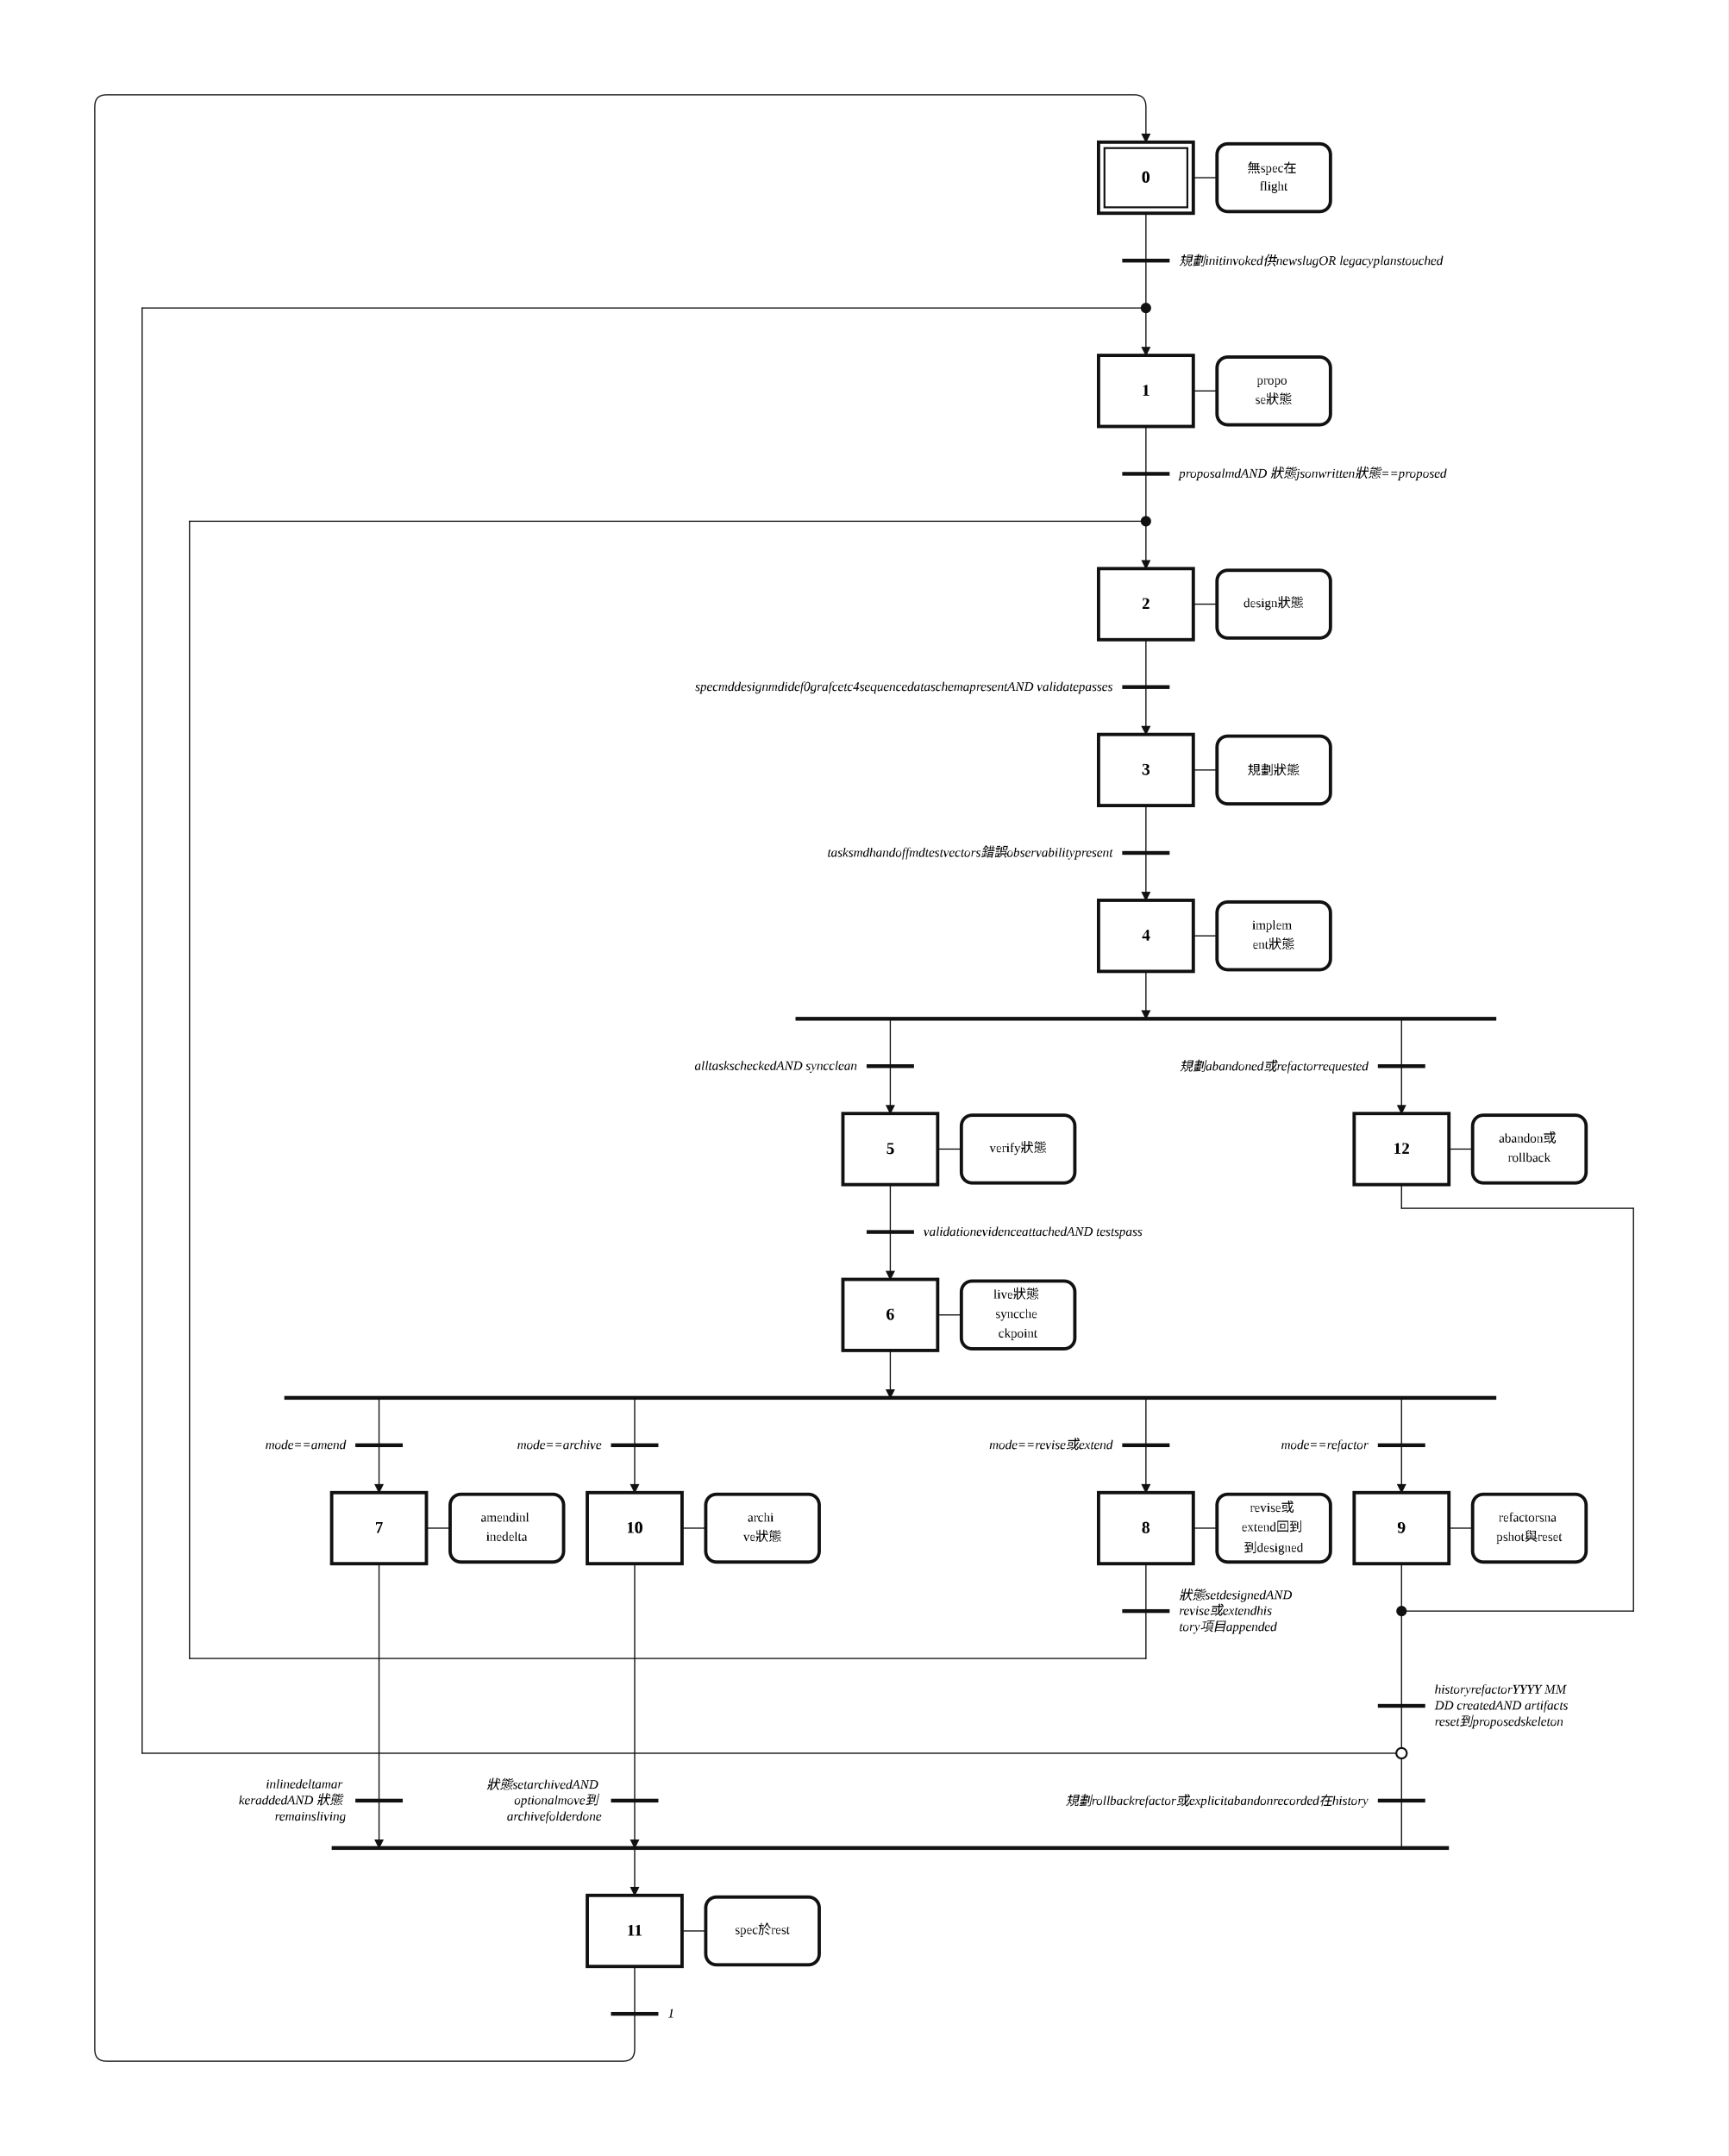
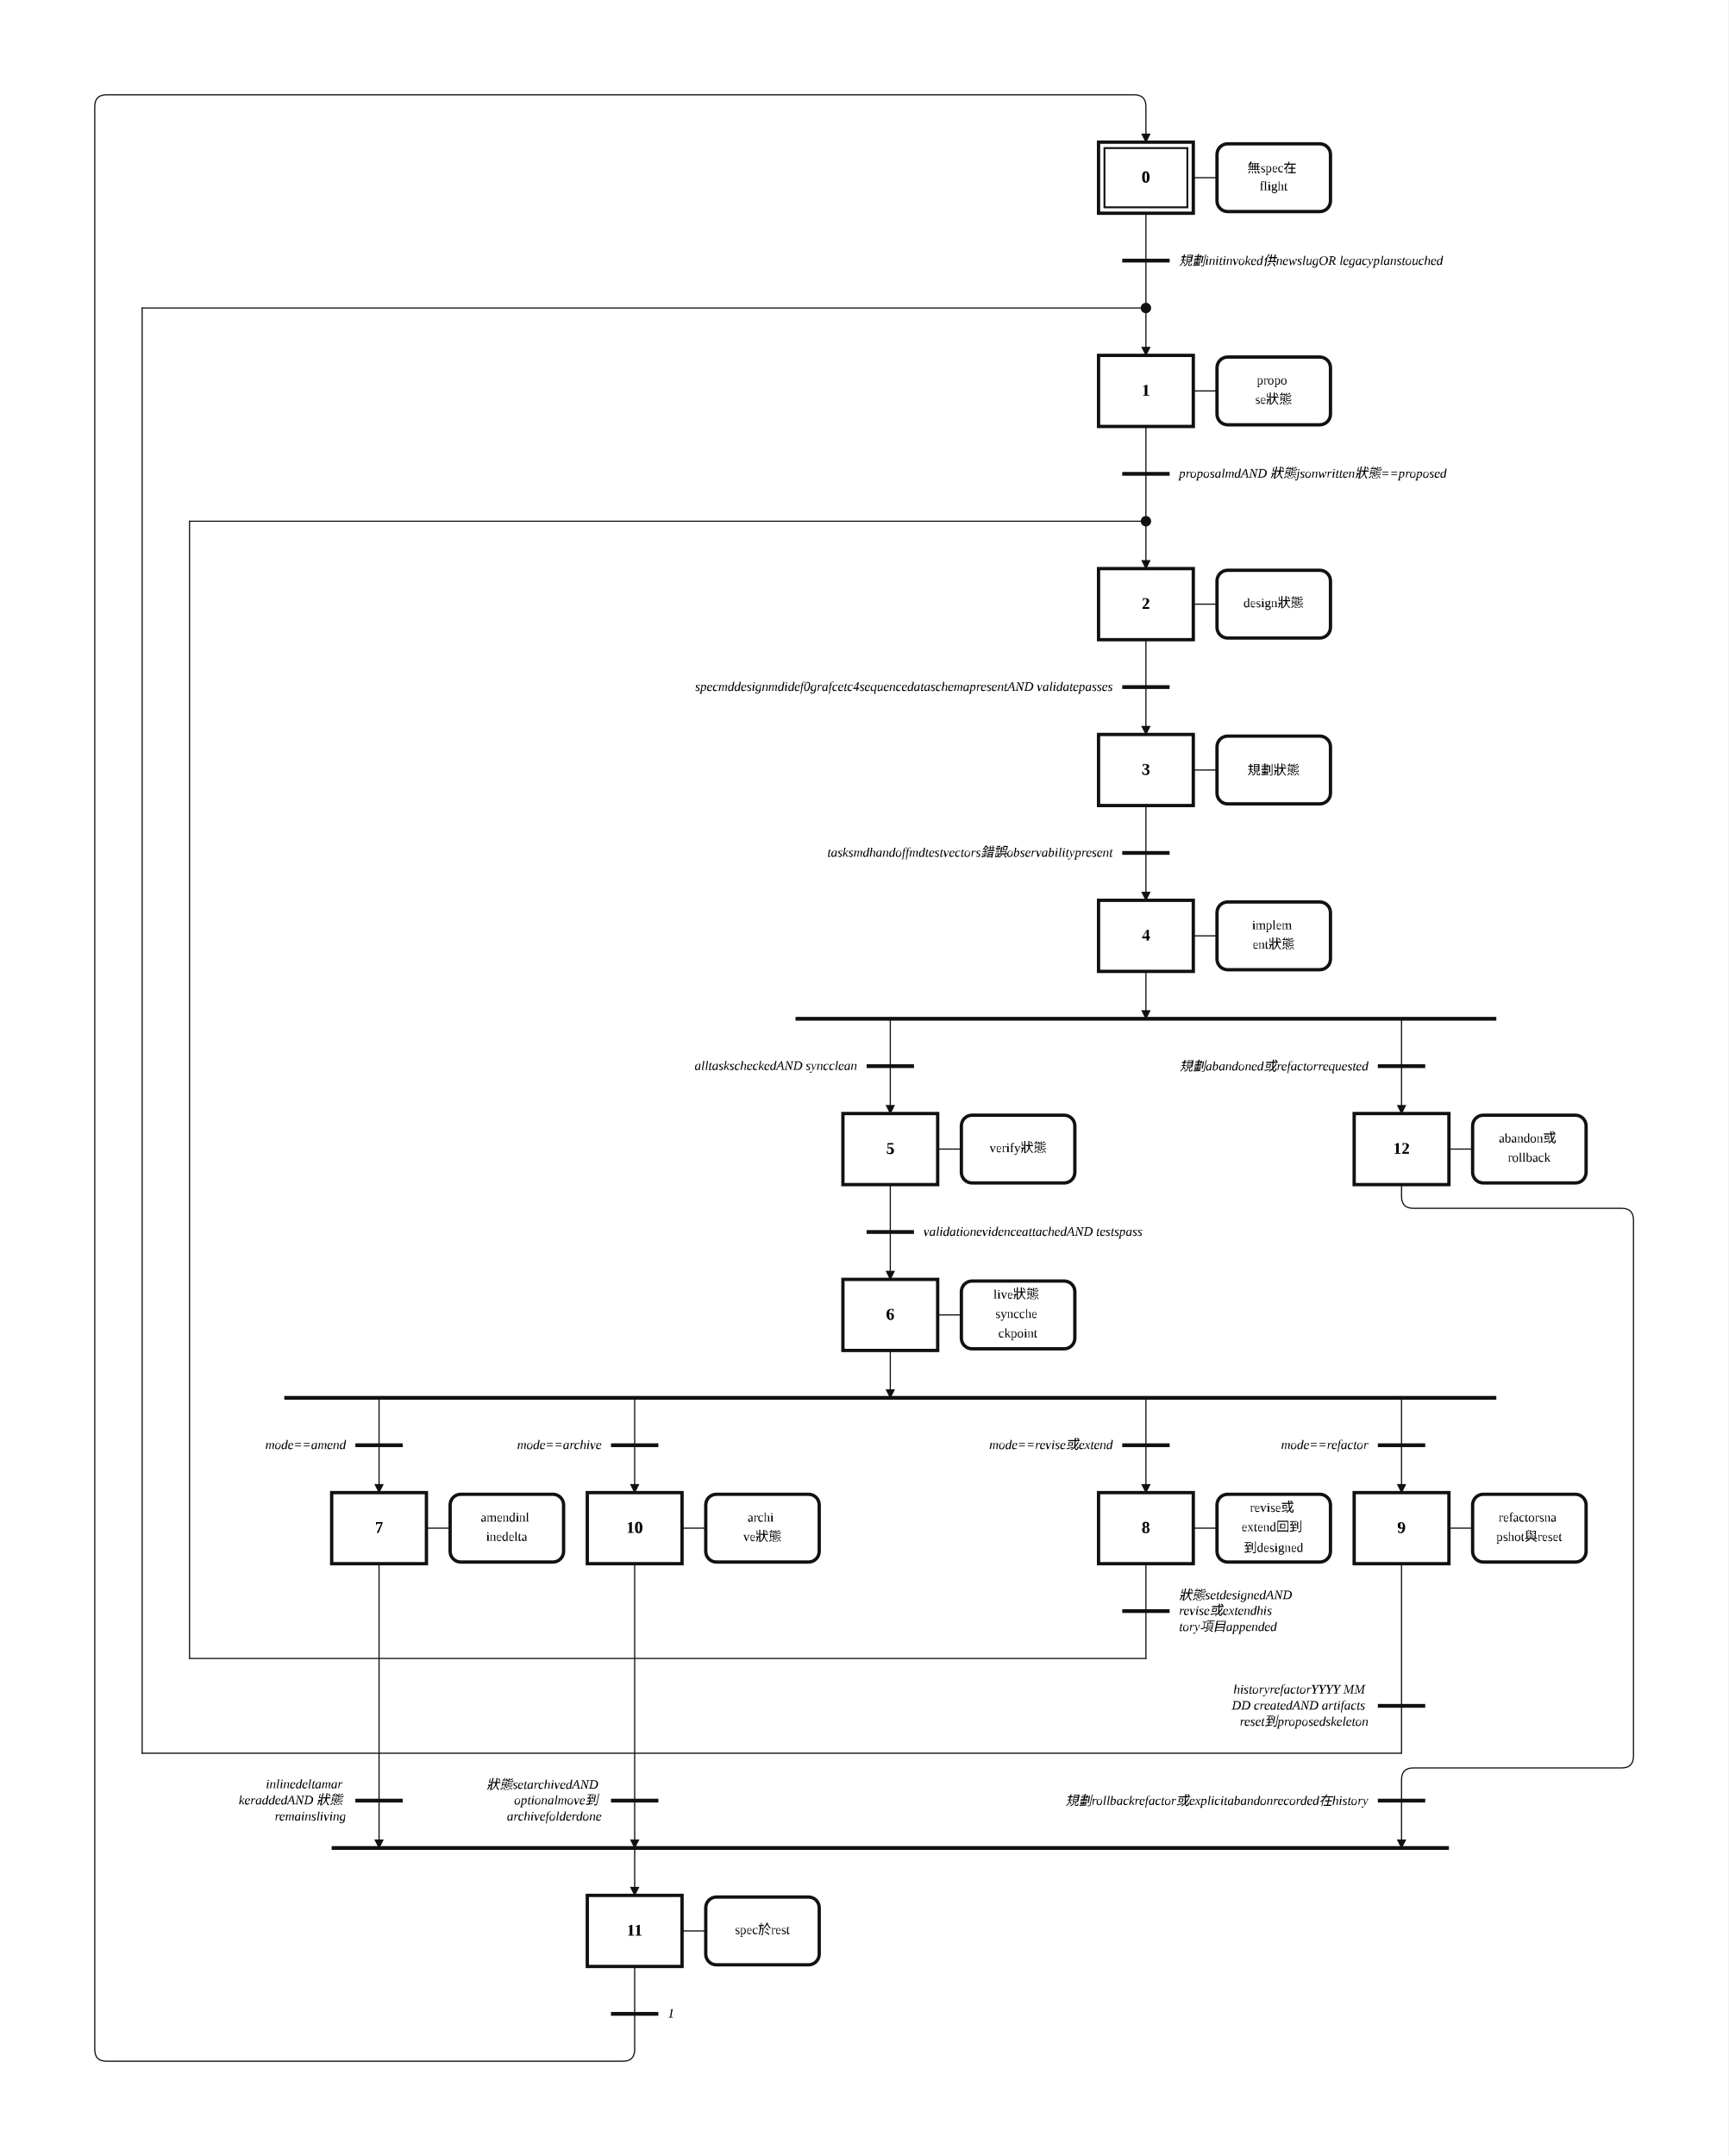
<svg xmlns="http://www.w3.org/2000/svg" width="1459" height="1820" viewBox="-26.00 -2.00 72.95 91.00" role="img">
  <style>
.step{fill:#fff;stroke:#111;stroke-width:.14}.step-inner{fill:none;stroke:#111;stroke-width:.08}
.action{fill:#fff;stroke:#111;stroke-width:.14}.gate{stroke:#111;stroke-width:.16}
.edge{fill:none;stroke:#111;stroke-width:.05;stroke-linecap:round;stroke-linejoin:round}.edge-arrow{marker-end:url(#arrow)}
.flyover-mask{stroke:#fff;stroke-width:.12;stroke-linecap:round}
.flyover{fill:none;stroke:#111;stroke-width:.05;stroke-linecap:round}
.junction{fill:#111;stroke:#111;stroke-width:0}.branch-junction{fill:#fff;stroke:#111;stroke-width:.08}
.assoc{stroke:#111;stroke-width:.05}.label{font:bold .7px 'Times New Roman', 'BiauKai', 'DFKai-SB', serif;text-anchor:middle;dominant-baseline:middle}
.action-label{font:.55px 'Times New Roman', 'BiauKai', 'DFKai-SB', serif;text-anchor:middle;dominant-baseline:middle}.gate-label{font:italic .55px 'Times New Roman', 'BiauKai', 'DFKai-SB', serif;text-anchor:start;dominant-baseline:middle}.gate-label-left{font:italic .55px 'Times New Roman', 'BiauKai', 'DFKai-SB', serif;text-anchor:end;dominant-baseline:middle}
</style>
  <defs>
    <marker id="arrow" markerWidth="0.4" markerHeight="0.4" refX="0.36" refY="0.2" orient="auto" markerUnits="userSpaceOnUse">
      <path d="M 0 0 L 0.4 0.2 L 0 0.4 z" fill="#111" />
    </marker>
  </defs>
  <rect x="-26.00" y="-2.00" width="72.95" height="91.00" fill="white" />
  <path class="edge edge-arrow" d="M 22.37 9.00 L 22.37 13.00" />
  <path class="edge edge-arrow" d="M 22.37 18.00 L 22.37 22.00" />
  <path class="edge" d="M 22.37 7.00 L 22.37 9.00" />
  <path class="edge" d="M 22.37 16.00 L 22.37 18.00" />
  <path class="edge" d="M 22.37 25.00 L 22.37 27.00" />
  <path class="edge edge-arrow" d="M 22.37 27.00 L 22.37 29.00" />
  <path class="edge" d="M 22.37 32.00 L 22.37 34.00" />
  <path class="edge edge-arrow" d="M 22.37 34.00 L 22.37 36.00" />
  <path class="edge edge-arrow" d="M 22.37 39.00 L 22.37 41.00" />
  <path class="edge edge-arrow" d="M 11.58 41.00 L 11.58 45.00" />
  <path class="edge edge-arrow" d="M 33.16 41.00 L 33.16 45.00" />
  <path class="edge" d="M 11.58 48.00 L 11.58 50.00" />
  <path class="edge edge-arrow" d="M 11.58 50.00 L 11.58 52.00" />
  <path class="edge edge-arrow" d="M 11.58 55.00 L 11.58 57.00" />
  <path class="edge edge-arrow" d="M -10.00 57.00 L -10.00 61.00" />
  <path class="edge edge-arrow" d="M 22.37 57.00 L 22.37 61.00" />
  <path class="edge edge-arrow" d="M 33.16 57.00 L 33.16 61.00" />
  <path class="edge edge-arrow" d="M 0.79 57.00 L 0.79 61.00" />
  <path class="edge edge-arrow" d="M -10.00 64.00 L -10.00 76.00" />
  <path class="edge edge-arrow" d="M 0.79 76.00 L 0.79 78.00" />
  <path class="edge" d="M 22.37 64.00 L 22.37 66.00" />
  <path class="edge" d="M 22.37 66.00 L 22.37 68.00" />
  <path class="edge" d="M 22.37 68.00 L -18.00 68.00" />
  <path class="edge" d="M -18.00 68.00 L -18.00 20.00" />
  <path class="edge" d="M -18.00 20.00 L 22.37 20.00" />
  <path class="edge" d="M 33.16 64.00 L 33.16 70.00" />
  <path class="edge" d="M 33.16 70.00 L 33.16 72.00" />
  <path class="edge" d="M 33.16 72.00 L -20.00 72.00" />
  <path class="edge" d="M -20.00 72.00 L -20.00 11.00" />
  <path class="edge" d="M -20.00 11.00 L 22.37 11.00" />
  <path class="edge edge-arrow" d="M 0.79 64.00 L 0.79 76.00" />
  <path class="edge" d="M 0.79 81.00 L 0.79 83.00" />
  <path class="edge edge-arrow" d="M 0.79 83.00 L 0.79 84.50 Q 0.79 85.00 0.29 85.00 L -21.50 85.00 Q -22.00 85.00 -22.00 84.50 L -22.00 2.50 Q -22.00 2.00 -21.50 2.00 L 21.87 2.00 Q 22.37 2.00 22.37 2.50 L 22.37 4.00" />
-   <path class="edge" d="M 33.16 48.00 L 33.16 49.00" />
-   <path class="edge" d="M 33.16 49.00 L 42.95 49.00" />
-   <path class="edge" d="M 42.95 49.00 L 42.95 66.00" />
-   <path class="edge" d="M 42.95 66.00 L 33.16 66.00" />
-   <path class="edge" d="M 33.16 72.00 L 33.16 76.00" />
+   <path class="edge edge-arrow" d="M 33.16 48.00 L 33.16 48.50 Q 33.16 49.00 33.66 49.00 L 42.45 49.00 Q 42.95 49.00 42.95 49.50 L 42.95 72.12 Q 42.95 72.62 42.45 72.62 L 33.66 72.62 Q 33.16 72.62 33.16 73.12 L 33.16 76.00" />
  <rect class="step" x="20.37" y="4.00" width="4.00" height="3.00" />
  <rect class="step-inner" x="20.62" y="4.25" width="3.50" height="2.50" />
  <text class="label" x="22.37" y="5.50">0</text>
  <rect class="step" x="20.37" y="13.00" width="4.00" height="3.00" />
  <text class="label" x="22.37" y="14.50">1</text>
  <rect class="step" x="20.37" y="22.00" width="4.00" height="3.00" />
  <text class="label" x="22.37" y="23.50">2</text>
  <rect class="step" x="20.37" y="29.00" width="4.00" height="3.00" />
  <text class="label" x="22.37" y="30.50">3</text>
  <rect class="step" x="20.37" y="36.00" width="4.00" height="3.00" />
  <text class="label" x="22.37" y="37.50">4</text>
  <rect class="step" x="9.58" y="45.00" width="4.00" height="3.00" />
  <text class="label" x="11.58" y="46.50">5</text>
  <rect class="step" x="9.58" y="52.00" width="4.00" height="3.00" />
  <text class="label" x="11.58" y="53.50">6</text>
  <rect class="step" x="-12.00" y="61.00" width="4.00" height="3.00" />
  <text class="label" x="-10.00" y="62.50">7</text>
  <rect class="step" x="20.37" y="61.00" width="4.00" height="3.00" />
  <text class="label" x="22.37" y="62.50">8</text>
  <rect class="step" x="31.16" y="61.00" width="4.00" height="3.00" />
  <text class="label" x="33.16" y="62.50">9</text>
  <rect class="step" x="-1.21" y="61.00" width="4.00" height="3.00" />
  <text class="label" x="0.79" y="62.50">10</text>
  <rect class="step" x="-1.21" y="78.00" width="4.00" height="3.00" />
  <text class="label" x="0.79" y="79.50">11</text>
  <rect class="step" x="31.16" y="45.00" width="4.00" height="3.00" />
  <text class="label" x="33.16" y="46.50">12</text>
  <line class="assoc" x1="24.37" y1="5.50" x2="25.37" y2="5.50" />
  <rect class="action" x="25.37" y="4.07" width="4.79" height="2.86" rx="0.45" ry="0.45" />
  <text class="action-label" x="27.76" y="5.09">
    <tspan x="27.76" dy="0">無spec在</tspan>
    <tspan x="27.76" dy="0.82">flight</tspan>
  </text>
  <line class="assoc" x1="24.37" y1="14.50" x2="25.37" y2="14.50" />
  <rect class="action" x="25.37" y="13.07" width="4.79" height="2.86" rx="0.45" ry="0.45" />
  <text class="action-label" x="27.76" y="14.09">
    <tspan x="27.76" dy="0">propo</tspan>
    <tspan x="27.76" dy="0.82">se狀態</tspan>
  </text>
  <line class="assoc" x1="24.37" y1="23.50" x2="25.37" y2="23.50" />
  <rect class="action" x="25.37" y="22.07" width="4.79" height="2.86" rx="0.45" ry="0.45" />
  <text class="action-label" x="27.76" y="23.50">
    <tspan x="27.76" dy="0">design狀態</tspan>
  </text>
  <line class="assoc" x1="24.37" y1="30.50" x2="25.37" y2="30.50" />
  <rect class="action" x="25.37" y="29.07" width="4.79" height="2.86" rx="0.45" ry="0.45" />
  <text class="action-label" x="27.76" y="30.50">
    <tspan x="27.76" dy="0">規劃狀態</tspan>
  </text>
  <line class="assoc" x1="24.37" y1="37.50" x2="25.37" y2="37.50" />
  <rect class="action" x="25.37" y="36.07" width="4.79" height="2.86" rx="0.45" ry="0.45" />
  <text class="action-label" x="27.76" y="37.09">
    <tspan x="27.76" dy="0">implem</tspan>
    <tspan x="27.76" dy="0.82">ent狀態</tspan>
  </text>
  <line class="assoc" x1="13.58" y1="46.50" x2="14.58" y2="46.50" />
  <rect class="action" x="14.58" y="45.07" width="4.79" height="2.86" rx="0.45" ry="0.45" />
  <text class="action-label" x="16.97" y="46.50">
    <tspan x="16.97" dy="0">verify狀態</tspan>
  </text>
  <line class="assoc" x1="13.58" y1="53.50" x2="14.58" y2="53.50" />
  <rect class="action" x="14.58" y="52.07" width="4.79" height="2.86" rx="0.45" ry="0.45" />
  <text class="action-label" x="16.97" y="52.68">
    <tspan x="16.97" dy="0">live狀態</tspan>
    <tspan x="16.97" dy="0.82">syncche</tspan>
    <tspan x="16.97" dy="0.82">ckpoint</tspan>
  </text>
  <line class="assoc" x1="-8.00" y1="62.50" x2="-7.00" y2="62.50" />
  <rect class="action" x="-7.00" y="61.07" width="4.79" height="2.86" rx="0.45" ry="0.45" />
  <text class="action-label" x="-4.61" y="62.09">
    <tspan x="-4.61" dy="0">amendinl</tspan>
    <tspan x="-4.61" dy="0.82">inedelta</tspan>
  </text>
  <line class="assoc" x1="24.37" y1="62.50" x2="25.37" y2="62.50" />
  <rect class="action" x="25.37" y="61.07" width="4.79" height="2.86" rx="0.45" ry="0.45" />
  <text class="action-label" x="27.76" y="61.68">
    <tspan x="27.76" dy="0">revise或</tspan>
    <tspan x="27.76" dy="0.82">extend回到</tspan>
    <tspan x="27.76" dy="0.82">到designed</tspan>
  </text>
  <line class="assoc" x1="35.16" y1="62.50" x2="36.16" y2="62.50" />
  <rect class="action" x="36.16" y="61.07" width="4.79" height="2.86" rx="0.45" ry="0.45" />
  <text class="action-label" x="38.55" y="62.09">
    <tspan x="38.55" dy="0">refactorsna</tspan>
    <tspan x="38.55" dy="0.82">pshot與reset</tspan>
  </text>
  <line class="assoc" x1="2.79" y1="62.50" x2="3.79" y2="62.50" />
  <rect class="action" x="3.79" y="61.07" width="4.79" height="2.86" rx="0.45" ry="0.45" />
  <text class="action-label" x="6.18" y="62.09">
    <tspan x="6.18" dy="0">archi</tspan>
    <tspan x="6.18" dy="0.82">ve狀態</tspan>
  </text>
  <line class="assoc" x1="2.79" y1="79.50" x2="3.79" y2="79.50" />
  <rect class="action" x="3.79" y="78.07" width="4.79" height="2.86" rx="0.45" ry="0.45" />
  <text class="action-label" x="6.18" y="79.50">
    <tspan x="6.18" dy="0">spec於rest</tspan>
  </text>
  <line class="assoc" x1="35.16" y1="46.50" x2="36.16" y2="46.50" />
  <rect class="action" x="36.16" y="45.07" width="4.79" height="2.86" rx="0.45" ry="0.45" />
  <text class="action-label" x="38.55" y="46.09">
    <tspan x="38.55" dy="0">abandon或</tspan>
    <tspan x="38.55" dy="0.82">rollback</tspan>
  </text>
  <line class="gate" x1="21.37" y1="9.00" x2="23.37" y2="9.00" />
  <text class="gate-label" x="23.77" y="9.00">
    <tspan x="23.77" dy="0">規劃initinvoked供newslugOR legacyplanstouched</tspan>
  </text>
  <line class="gate" x1="21.37" y1="18.00" x2="23.37" y2="18.00" />
  <text class="gate-label" x="23.77" y="18.00">
    <tspan x="23.77" dy="0">proposalmdAND 狀態jsonwritten狀態==proposed</tspan>
  </text>
  <line class="gate" x1="21.37" y1="27.00" x2="23.37" y2="27.00" />
  <text class="gate-label-left" x="20.97" y="27.00">
    <tspan x="20.97" dy="0">specmddesignmdidef0grafcetc4sequencedataschemapresentAND validatepasses</tspan>
  </text>
  <line class="gate" x1="21.37" y1="34.00" x2="23.37" y2="34.00" />
  <text class="gate-label-left" x="20.97" y="34.00">
    <tspan x="20.97" dy="0">tasksmdhandoffmdtestvectors錯誤observabilitypresent</tspan>
  </text>
  <line class="gate" x1="7.58" y1="41.00" x2="37.16" y2="41.00" />
  <line class="gate" x1="10.58" y1="50.00" x2="12.58" y2="50.00" />
  <text class="gate-label" x="12.98" y="50.00">
    <tspan x="12.98" dy="0">validationevidenceattachedAND testspass</tspan>
  </text>
  <line class="gate" x1="-14.00" y1="57.00" x2="37.16" y2="57.00" />
  <line class="gate" x1="-12.00" y1="76.00" x2="35.16" y2="76.00" />
  <line class="gate" x1="21.37" y1="66.00" x2="23.37" y2="66.00" />
  <text class="gate-label" x="23.77" y="65.32">
    <tspan x="23.77" dy="0">狀態setdesignedAND</tspan>
    <tspan x="23.77" dy="0.68">revise或extendhis</tspan>
    <tspan x="23.77" dy="0.68">tory項目appended</tspan>
  </text>
  <line class="gate" x1="32.16" y1="70.00" x2="34.16" y2="70.00" />
-   <text class="gate-label" x="34.56" y="69.32">
-     <tspan x="34.56" dy="0">historyrefactorYYYY MM</tspan>
-     <tspan x="34.56" dy="0.68">DD createdAND artifacts</tspan>
-     <tspan x="34.56" dy="0.68">reset到proposedskeleton</tspan>
+   <text class="gate-label-left" x="31.76" y="69.32">
+     <tspan x="31.76" dy="0">historyrefactorYYYY MM</tspan>
+     <tspan x="31.76" dy="0.68">DD createdAND artifacts</tspan>
+     <tspan x="31.76" dy="0.68">reset到proposedskeleton</tspan>
  </text>
  <line class="gate" x1="-0.21" y1="83.00" x2="1.79" y2="83.00" />
  <text class="gate-label" x="2.19" y="83.00">
    <tspan x="2.19" dy="0">1</tspan>
  </text>
  <line class="gate" x1="10.58" y1="43.00" x2="12.58" y2="43.00" />
  <text class="gate-label-left" x="10.18" y="43.00">
    <tspan x="10.18" dy="0">alltaskscheckedAND syncclean</tspan>
  </text>
  <line class="gate" x1="32.16" y1="43.00" x2="34.16" y2="43.00" />
  <text class="gate-label-left" x="31.76" y="43.00">
    <tspan x="31.76" dy="0">規劃abandoned或refactorrequested</tspan>
  </text>
  <line class="gate" x1="-11.00" y1="59.00" x2="-9.00" y2="59.00" />
  <text class="gate-label-left" x="-11.40" y="59.00">
    <tspan x="-11.40" dy="0">mode==amend</tspan>
  </text>
  <line class="gate" x1="21.37" y1="59.00" x2="23.37" y2="59.00" />
  <text class="gate-label-left" x="20.97" y="59.00">
    <tspan x="20.97" dy="0">mode==revise或extend</tspan>
  </text>
  <line class="gate" x1="32.16" y1="59.00" x2="34.16" y2="59.00" />
  <text class="gate-label-left" x="31.76" y="59.00">
    <tspan x="31.76" dy="0">mode==refactor</tspan>
  </text>
  <line class="gate" x1="-0.21" y1="59.00" x2="1.79" y2="59.00" />
  <text class="gate-label-left" x="-0.61" y="59.00">
    <tspan x="-0.61" dy="0">mode==archive</tspan>
  </text>
  <line class="gate" x1="-11.00" y1="74.00" x2="-9.00" y2="74.00" />
  <text class="gate-label-left" x="-11.40" y="73.32">
    <tspan x="-11.40" dy="0">inlinedeltamar</tspan>
    <tspan x="-11.40" dy="0.68">keraddedAND 狀態</tspan>
    <tspan x="-11.40" dy="0.68">remainsliving</tspan>
  </text>
  <line class="gate" x1="-0.21" y1="74.00" x2="1.79" y2="74.00" />
  <text class="gate-label-left" x="-0.61" y="73.32">
    <tspan x="-0.61" dy="0">狀態setarchivedAND</tspan>
    <tspan x="-0.61" dy="0.68">optionalmove到</tspan>
    <tspan x="-0.61" dy="0.68">archivefolderdone</tspan>
  </text>
  <line class="gate" x1="32.16" y1="74.00" x2="34.16" y2="74.00" />
  <text class="gate-label-left" x="31.76" y="74.00">
    <tspan x="31.76" dy="0">規劃rollbackrefactor或explicitabandonrecorded在history</tspan>
  </text>
  <circle class="junction" cx="22.37" cy="11.00" r="0.22" />
  <circle class="junction" cx="22.37" cy="20.00" r="0.22" />
-   <circle class="junction" cx="33.16" cy="66.00" r="0.22" />
-   <circle class="branch-junction" cx="33.16" cy="72.00" r="0.22" />
</svg>
